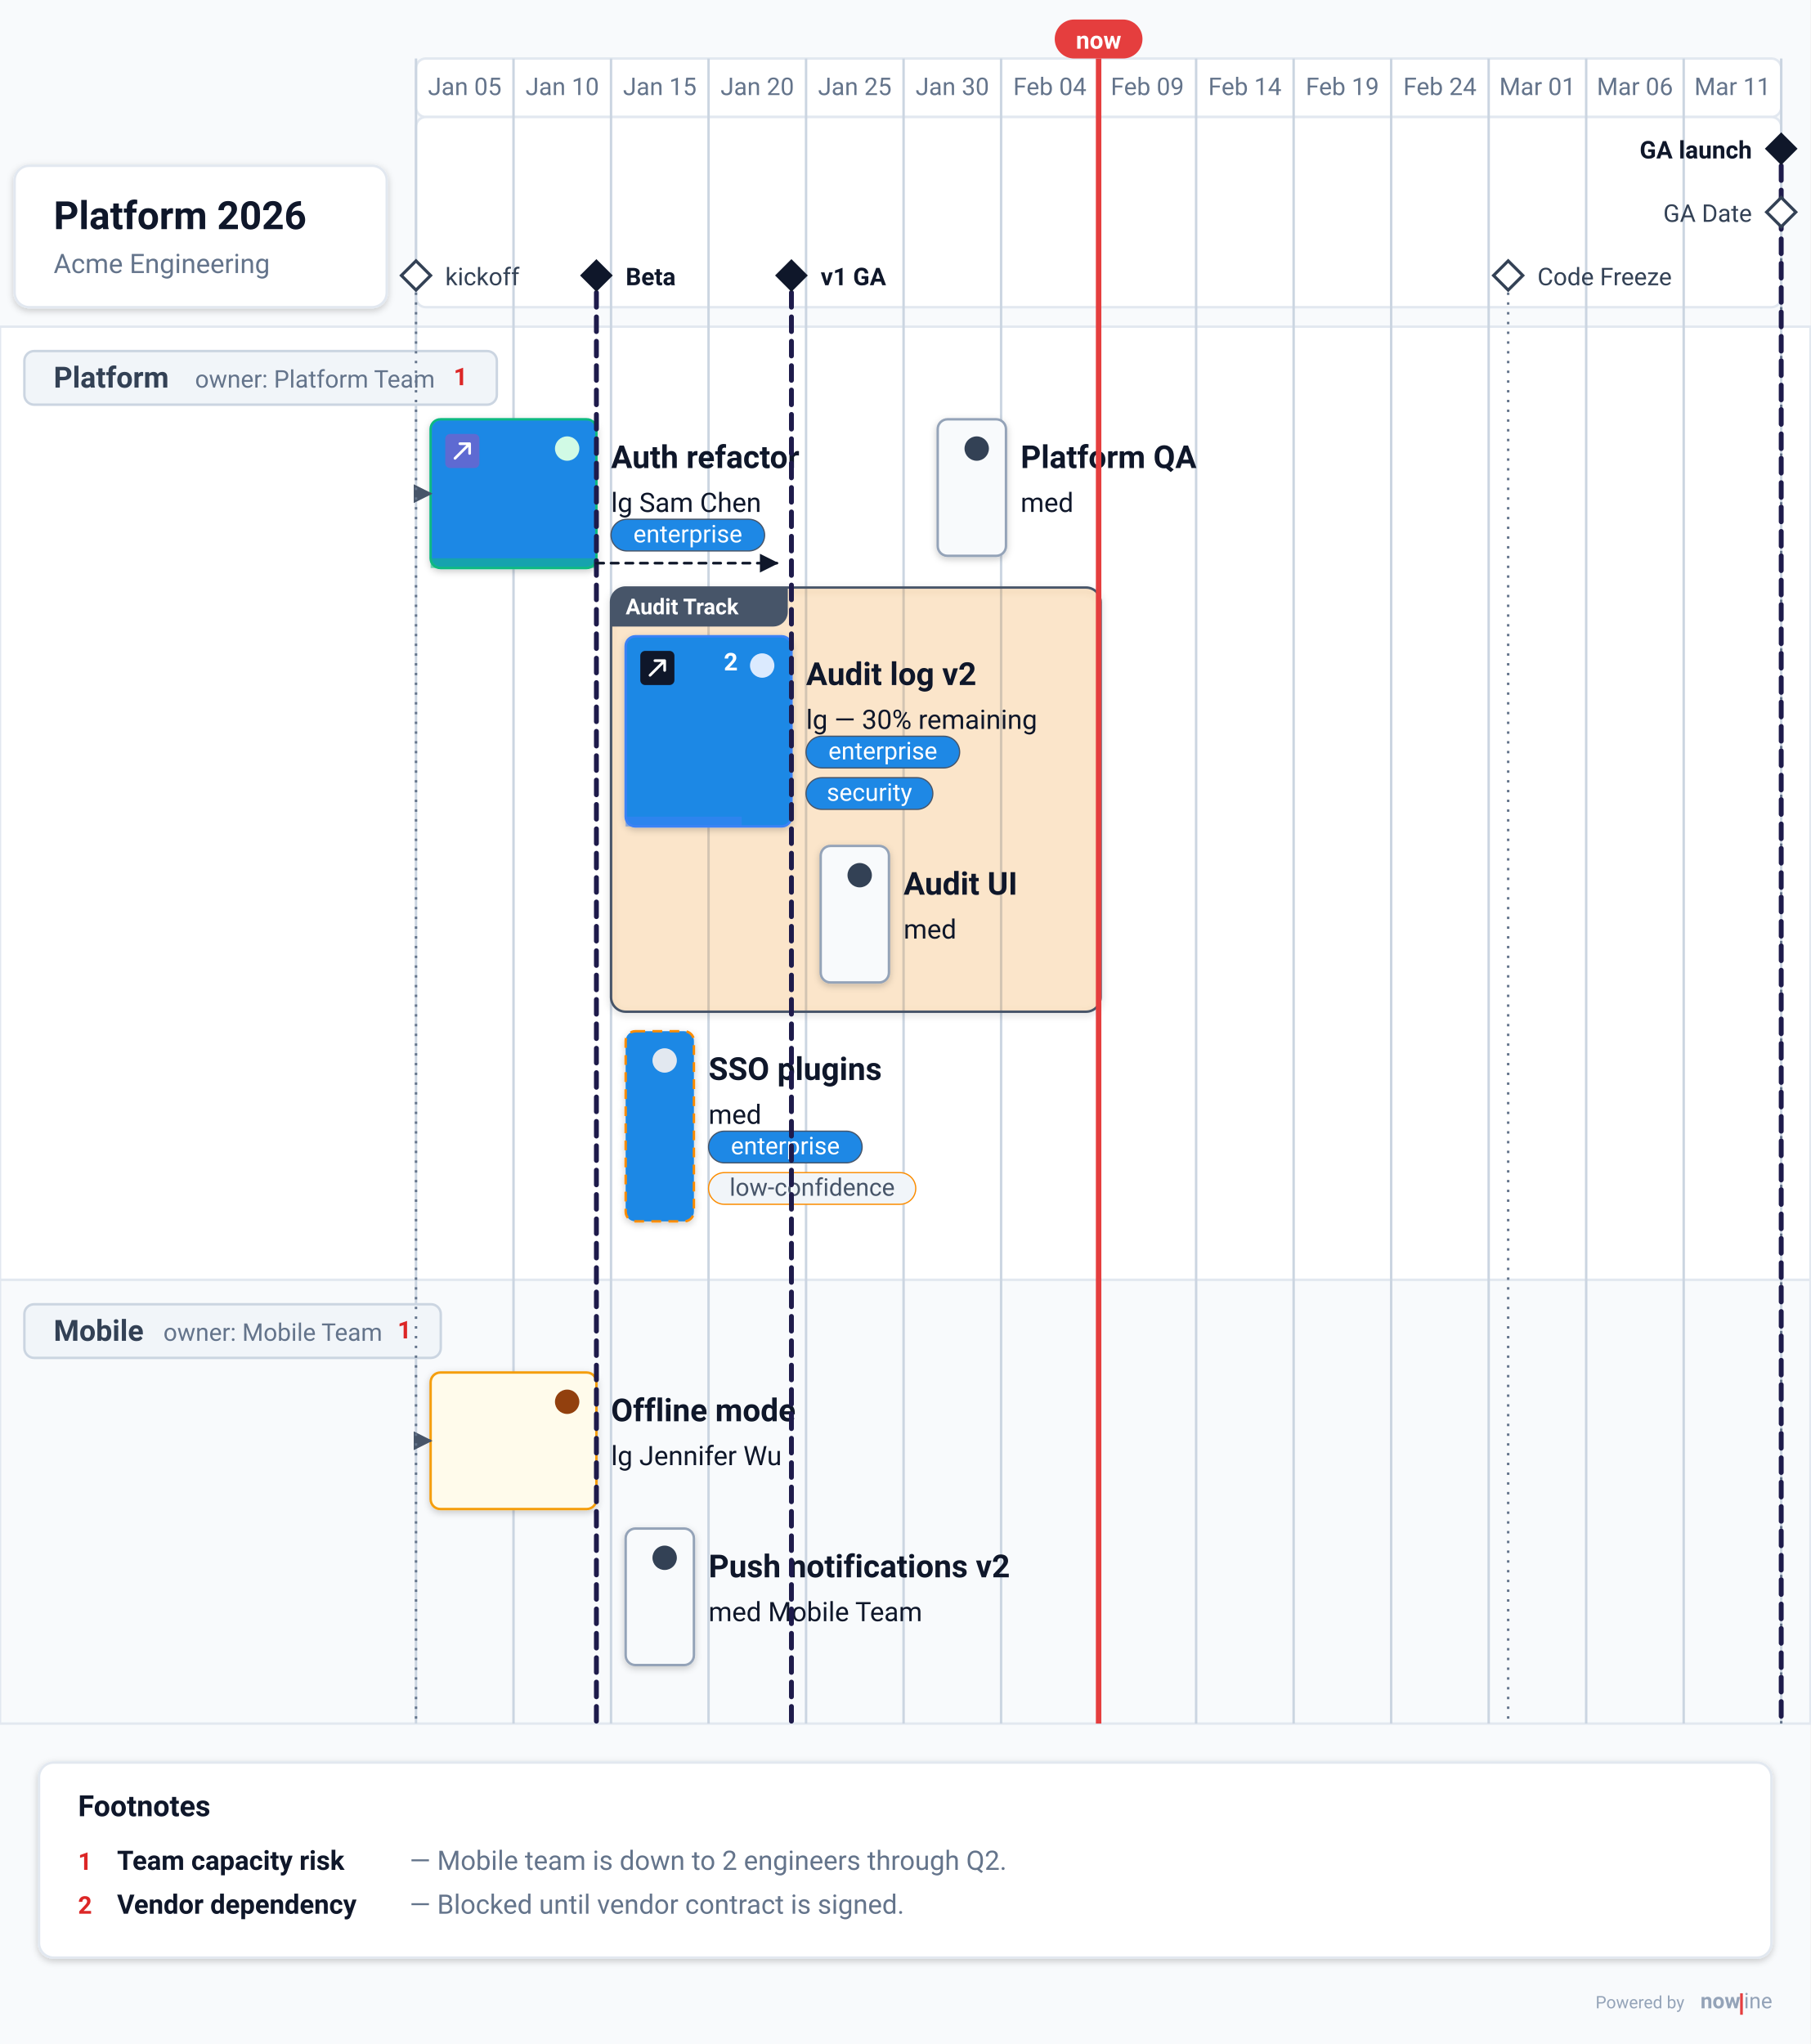
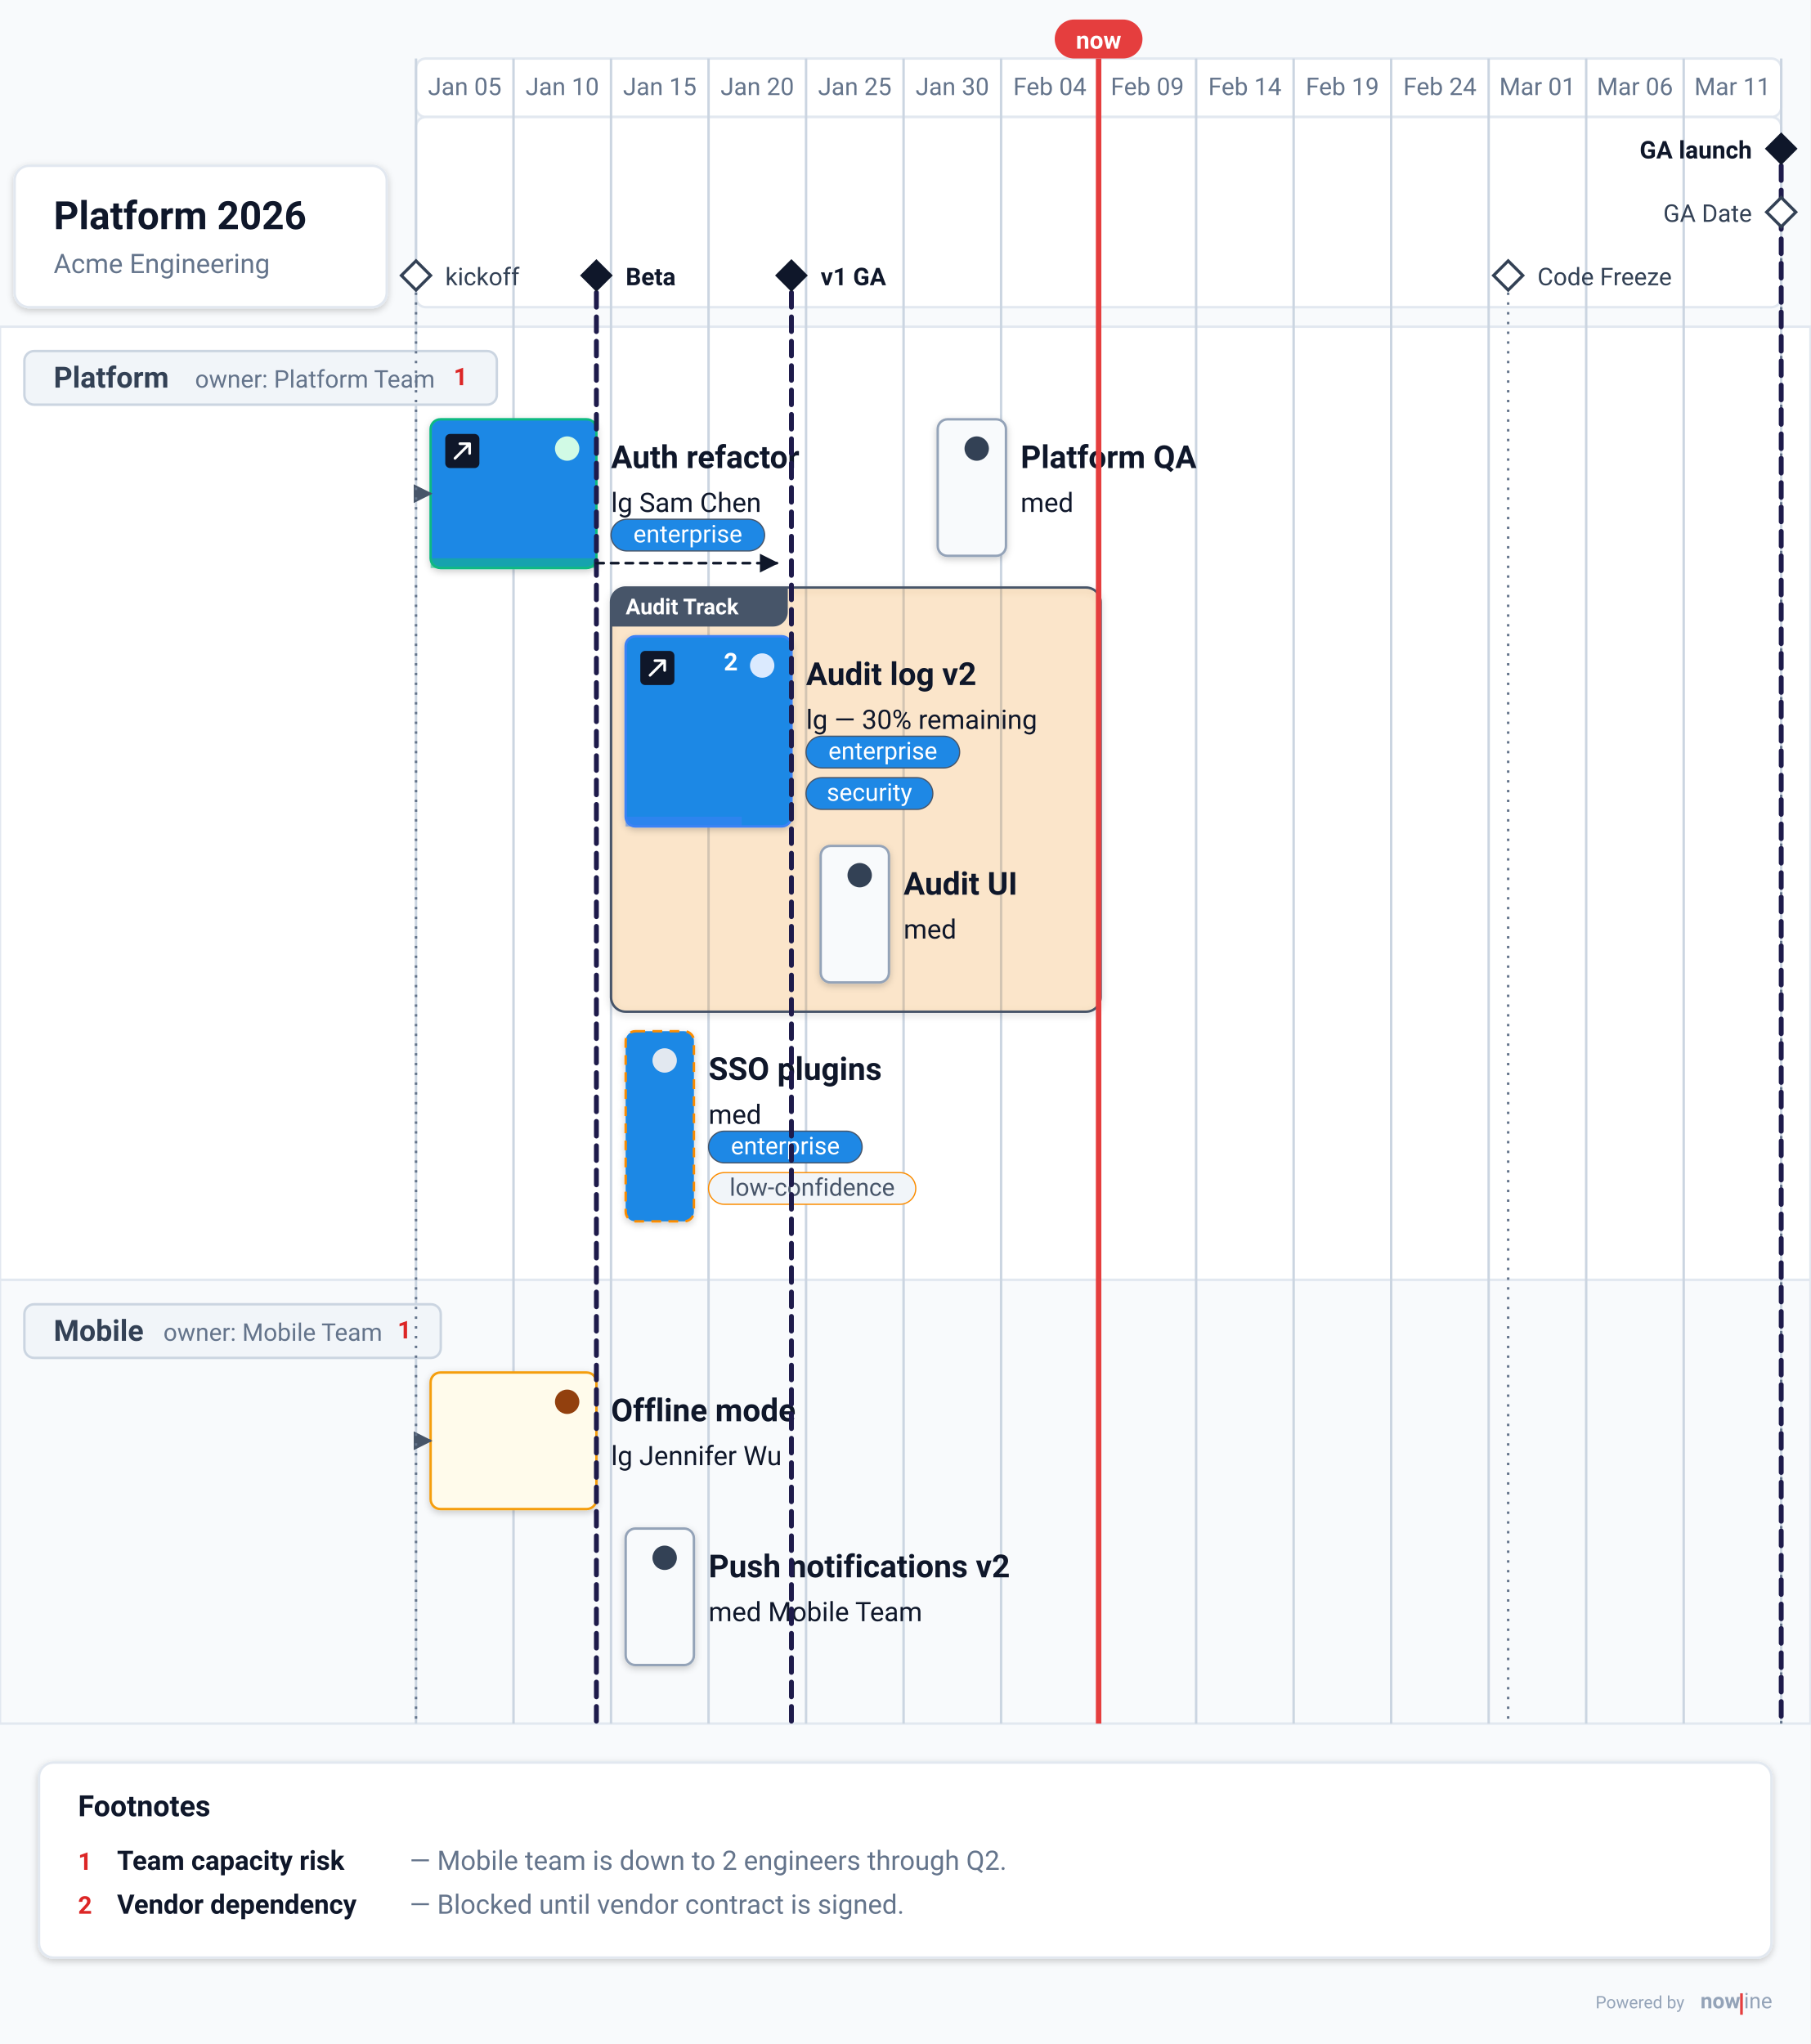
<svg xmlns="http://www.w3.org/2000/svg" data-generator="nowline" data-theme="light" height="838.44" viewBox="0 0 742.64 838.44" width="742.64">
  <defs>
    <filter height="200%" id="nl-0-root-shadow-subtle" width="200%" x="-50%" y="-50%">
      <feGaussianBlur in="SourceAlpha" stdDeviation="1.5" />
      <feOffset dx="0" dy="1" result="offsetblur" />
      <feComponentTransfer>
        <feFuncA type="linear" slope="0.2" />
      </feComponentTransfer>
      <feMerge>
        <feMergeNode />
        <feMergeNode in="SourceGraphic" />
      </feMerge>
    </filter>
    <filter height="200%" id="nl-0-root-shadow-fuzzy" width="200%" x="-50%" y="-50%">
      <feGaussianBlur in="SourceAlpha" stdDeviation="5" />
      <feOffset dx="0" dy="3" result="offsetblur" />
      <feComponentTransfer>
        <feFuncA type="linear" slope="0.3" />
      </feComponentTransfer>
      <feMerge>
        <feMergeNode />
        <feMergeNode in="SourceGraphic" />
      </feMerge>
    </filter>
    <filter height="200%" id="nl-0-root-shadow-hard" width="200%" x="-50%" y="-50%">
      <feGaussianBlur in="SourceAlpha" stdDeviation="0" />
      <feOffset dx="2" dy="2" result="offsetblur" />
      <feComponentTransfer>
        <feFuncA type="linear" slope="0.45" />
      </feComponentTransfer>
      <feMerge>
        <feMergeNode />
        <feMergeNode in="SourceGraphic" />
      </feMerge>
    </filter>
    <marker id="nl-arrow" viewBox="0 0 10 10" refX="9" refY="5" markerWidth="7" markerHeight="7" orient="auto">
      <path d="M 0 0 L 10 5 L 0 10 z" fill="#475569" />
    </marker>
    <marker id="nl-arrow-light" viewBox="0 0 10 10" refX="9" refY="5" markerWidth="7" markerHeight="7" orient="auto">
      <path d="M 0 0 L 10 5 L 0 10 z" fill="#94a3b8" />
    </marker>
    <marker id="nl-arrow-dark" viewBox="0 0 10 10" refX="9" refY="5" markerWidth="7" markerHeight="7" orient="auto">
      <path d="M 0 0 L 10 5 L 0 10 z" fill="#0f172a" />
    </marker>
  </defs>
  <rect fill="#f8fafc" height="838.44" width="742.64" x="0" y="0" />
  <g data-layer="timeline">
    <rect fill="#ffffff" height="24" rx="4" ry="4" stroke="#e2e8f0" stroke-width="1" width="560" x="170.64" y="24" />
    <rect fill="#ffffff" height="78" rx="4" ry="4" stroke="#e2e8f0" stroke-width="1" width="560" x="170.64" y="48" />
    <text fill="#64748b" font-family="system-ui, -apple-system, &quot;Segoe UI&quot;, Roboto, sans-serif" font-size="10" text-anchor="middle" x="190.64" y="39">Jan 05</text>
    <text fill="#64748b" font-family="system-ui, -apple-system, &quot;Segoe UI&quot;, Roboto, sans-serif" font-size="10" text-anchor="middle" x="230.64" y="39">Jan 10</text>
    <text fill="#64748b" font-family="system-ui, -apple-system, &quot;Segoe UI&quot;, Roboto, sans-serif" font-size="10" text-anchor="middle" x="270.64" y="39">Jan 15</text>
    <text fill="#64748b" font-family="system-ui, -apple-system, &quot;Segoe UI&quot;, Roboto, sans-serif" font-size="10" text-anchor="middle" x="310.64" y="39">Jan 20</text>
    <text fill="#64748b" font-family="system-ui, -apple-system, &quot;Segoe UI&quot;, Roboto, sans-serif" font-size="10" text-anchor="middle" x="350.64" y="39">Jan 25</text>
    <text fill="#64748b" font-family="system-ui, -apple-system, &quot;Segoe UI&quot;, Roboto, sans-serif" font-size="10" text-anchor="middle" x="390.64" y="39">Jan 30</text>
    <text fill="#64748b" font-family="system-ui, -apple-system, &quot;Segoe UI&quot;, Roboto, sans-serif" font-size="10" text-anchor="middle" x="430.64" y="39">Feb 04</text>
    <text fill="#64748b" font-family="system-ui, -apple-system, &quot;Segoe UI&quot;, Roboto, sans-serif" font-size="10" text-anchor="middle" x="470.64" y="39">Feb 09</text>
    <text fill="#64748b" font-family="system-ui, -apple-system, &quot;Segoe UI&quot;, Roboto, sans-serif" font-size="10" text-anchor="middle" x="510.64" y="39">Feb 14</text>
    <text fill="#64748b" font-family="system-ui, -apple-system, &quot;Segoe UI&quot;, Roboto, sans-serif" font-size="10" text-anchor="middle" x="550.64" y="39">Feb 19</text>
    <text fill="#64748b" font-family="system-ui, -apple-system, &quot;Segoe UI&quot;, Roboto, sans-serif" font-size="10" text-anchor="middle" x="590.64" y="39">Feb 24</text>
    <text fill="#64748b" font-family="system-ui, -apple-system, &quot;Segoe UI&quot;, Roboto, sans-serif" font-size="10" text-anchor="middle" x="630.64" y="39">Mar 01</text>
    <text fill="#64748b" font-family="system-ui, -apple-system, &quot;Segoe UI&quot;, Roboto, sans-serif" font-size="10" text-anchor="middle" x="670.64" y="39">Mar 06</text>
    <text fill="#64748b" font-family="system-ui, -apple-system, &quot;Segoe UI&quot;, Roboto, sans-serif" font-size="10" text-anchor="middle" x="710.64" y="39">Mar 11</text>
  </g>
  <g data-id="platform" data-layer="swimlane-bg">
    <rect fill="#ffffff" height="391" stroke="#e2e8f0" stroke-width="1" width="742.64" x="0" y="134" />
  </g>
  <g data-id="mobile" data-layer="swimlane-bg">
    <rect fill="#f8fafc" height="182" stroke="#e2e8f0" stroke-width="1" width="742.64" x="0" y="525" />
  </g>
  <g data-layer="grid">
    <line stroke="#cbd5e1" stroke-width="1" x1="170.64" x2="170.64" y1="24" y2="707" />
    <line stroke="#cbd5e1" stroke-width="1" x1="210.64" x2="210.64" y1="24" y2="707" />
    <line stroke="#cbd5e1" stroke-width="1" x1="250.64" x2="250.64" y1="24" y2="707" />
    <line stroke="#cbd5e1" stroke-width="1" x1="290.64" x2="290.64" y1="24" y2="707" />
    <line stroke="#cbd5e1" stroke-width="1" x1="330.64" x2="330.64" y1="24" y2="707" />
    <line stroke="#cbd5e1" stroke-width="1" x1="370.64" x2="370.64" y1="24" y2="707" />
    <line stroke="#cbd5e1" stroke-width="1" x1="410.64" x2="410.64" y1="24" y2="707" />
    <line stroke="#cbd5e1" stroke-width="1" x1="450.64" x2="450.64" y1="24" y2="707" />
    <line stroke="#cbd5e1" stroke-width="1" x1="490.64" x2="490.64" y1="24" y2="707" />
    <line stroke="#cbd5e1" stroke-width="1" x1="530.64" x2="530.64" y1="24" y2="707" />
    <line stroke="#cbd5e1" stroke-width="1" x1="570.64" x2="570.64" y1="24" y2="707" />
    <line stroke="#cbd5e1" stroke-width="1" x1="610.64" x2="610.64" y1="24" y2="707" />
    <line stroke="#cbd5e1" stroke-width="1" x1="650.64" x2="650.64" y1="24" y2="707" />
    <line stroke="#cbd5e1" stroke-width="1" x1="690.64" x2="690.64" y1="24" y2="707" />
    <line stroke="#cbd5e1" stroke-width="1" x1="730.64" x2="730.64" y1="24" y2="707" />
  </g>
  <g data-id="platform" data-layer="swimlane">
    <rect fill="#f1f5f9" height="22" rx="4" ry="4" stroke="#cbd5e1" stroke-width="1" width="193.8" x="10" y="144" />
    <text fill="#334155" font-family="system-ui, -apple-system, &quot;Segoe UI&quot;, Roboto, sans-serif" font-size="12" font-weight="600" x="22" y="159">Platform</text>
    <text fill="#64748b" font-family="system-ui, -apple-system, &quot;Segoe UI&quot;, Roboto, sans-serif" font-size="10" x="80" y="159">owner: Platform Team</text>
    <text fill="#dc2626" font-family="system-ui, -apple-system, &quot;Segoe UI&quot;, Roboto, sans-serif" font-size="10" font-weight="700" text-anchor="end" x="191.8" y="158">1</text>
    <g data-id="auth-refactor" data-layer="item">
      <rect fill="#1e88e5" filter="url(#nl-0-root-shadow-subtle)" height="61" rx="4" ry="4" stroke="#10b981" stroke-width="1" width="68" x="176.64" y="172" />
      <rect fill="#10b981" height="4" opacity="0.55" width="68" x="176.64" y="229" />
      <circle cx="232.64" cy="184" fill="#d1fae5" r="5" />
      <text fill="#0f172a" font-family="system-ui, -apple-system, &quot;Segoe UI&quot;, Roboto, sans-serif" font-size="13" font-weight="600" x="250.64" y="192">Auth refactor</text>
      <text fill="#0f172a" font-family="system-ui, -apple-system, &quot;Segoe UI&quot;, Roboto, sans-serif" font-size="11" x="250.64" y="210">lg Sam Chen</text>
-       <a href="https://linear.app/acme/issue/ENG-123" rel="noopener" target="_blank">
-         <rect fill="#5e6ad2" height="14" rx="2" ry="2" width="14" x="182.64" y="178" />
+       <a href="https://github.com/acme/auth/issues/123" rel="noopener" target="_blank">
+         <rect fill="#0f172a" height="14" rx="2" ry="2" width="14" x="182.64" y="178" />
        <path d="M186.64 188 L192.64 182 M188.64 182 H192.64 V186" fill="none" stroke="#ffffff" stroke-linecap="round" stroke-linejoin="round" stroke-width="1.1" />
      </a>
      <rect fill="#1e88e5" height="13" rx="6.5" ry="6.5" stroke="#475569" stroke-width="0.5" width="63" x="250.64" y="213" />
      <text fill="#ffffff" font-family="system-ui, -apple-system, &quot;Segoe UI&quot;, Roboto, sans-serif" font-size="10" font-style="normal" font-weight="400" text-anchor="middle" x="282.14" y="222.5">enterprise</text>
    </g>
    <g data-layer="parallel">
      <g data-id="audit-track" data-layer="group">
        <rect fill="#fb8c00" fill-opacity="0.18" filter="url(#nl-0-root-shadow-subtle)" height="174" rx="6" ry="6" stroke="#475569" stroke-width="1" width="200.84" x="250.64" y="241" />
        <path d="M256.64 241H323.14V251A6 6 0 0 1 317.14 257H250.64V247A6 6 0 0 1 256.64 241Z" fill="#475569" />
        <text fill="#ffffff" font-family="system-ui, -apple-system, &quot;Segoe UI&quot;, Roboto, sans-serif" font-size="9" font-weight="600" x="256.64" y="252">Audit Track</text>
        <g data-id="audit-log" data-layer="item">
          <rect fill="#1e88e5" filter="url(#nl-0-root-shadow-subtle)" height="78" rx="4" ry="4" stroke="#3b82f6" stroke-width="1" width="68" x="256.64" y="261" />
          <rect fill="#3b82f6" height="4" opacity="0.55" width="47.6" x="256.64" y="335" />
          <circle cx="312.64" cy="273" fill="#dbeafe" r="5" />
          <text fill="#0f172a" font-family="system-ui, -apple-system, &quot;Segoe UI&quot;, Roboto, sans-serif" font-size="13" font-weight="600" x="330.64" y="281">Audit log v2</text>
          <text fill="#0f172a" font-family="system-ui, -apple-system, &quot;Segoe UI&quot;, Roboto, sans-serif" font-size="11" x="330.64" y="299">lg — 30% remaining</text>
          <text fill="#ffffff" font-family="system-ui, -apple-system, &quot;Segoe UI&quot;, Roboto, sans-serif" font-size="10" font-weight="700" text-anchor="end" x="302.64" y="275">2</text>
          <a href="https://wiki.acme.com/audit" rel="noopener" target="_blank">
            <rect fill="#0f172a" height="14" rx="2" ry="2" width="14" x="262.64" y="267" />
            <path d="M266.64 277 L272.64 271 M268.64 271 H272.64 V275" fill="none" stroke="#ffffff" stroke-linecap="round" stroke-linejoin="round" stroke-width="1.1" />
          </a>
          <rect fill="#1e88e5" height="13" rx="6.5" ry="6.5" stroke="#475569" stroke-width="0.5" width="63" x="330.64" y="302" />
          <text fill="#ffffff" font-family="system-ui, -apple-system, &quot;Segoe UI&quot;, Roboto, sans-serif" font-size="10" font-style="normal" font-weight="400" text-anchor="middle" x="362.14" y="311.5">enterprise</text>
          <rect fill="#1e88e5" height="13" rx="6.5" ry="6.5" stroke="#475569" stroke-width="0.5" width="52" x="330.64" y="319" />
          <text fill="#ffffff" font-family="system-ui, -apple-system, &quot;Segoe UI&quot;, Roboto, sans-serif" font-size="10" font-style="normal" font-weight="400" text-anchor="middle" x="356.64" y="328.5">security</text>
        </g>
        <g data-id="audit-ui" data-layer="item">
          <rect fill="#f8fafc" filter="url(#nl-0-root-shadow-subtle)" height="56" rx="4" ry="4" stroke="#94a3b8" stroke-width="1" width="28" x="336.64" y="347" />
          <circle cx="352.64" cy="359" fill="#334155" r="5" />
          <text fill="#0f172a" font-family="system-ui, -apple-system, &quot;Segoe UI&quot;, Roboto, sans-serif" font-size="13" font-weight="600" x="370.64" y="367">Audit UI</text>
          <text fill="#0f172a" font-family="system-ui, -apple-system, &quot;Segoe UI&quot;, Roboto, sans-serif" font-size="11" x="370.64" y="385">med</text>
        </g>
      </g>
      <g data-id="sso" data-layer="item">
        <rect fill="#1e88e5" filter="url(#nl-0-root-shadow-subtle)" height="78" rx="4" ry="4" stroke="#fb8c00" stroke-dasharray="4 3" stroke-width="1" width="28" x="256.64" y="423" />
        <circle cx="272.64" cy="435" fill="#e2e8f0" r="5" />
        <text fill="#0f172a" font-family="system-ui, -apple-system, &quot;Segoe UI&quot;, Roboto, sans-serif" font-size="13" font-weight="600" x="290.64" y="443">SSO plugins</text>
        <text fill="#0f172a" font-family="system-ui, -apple-system, &quot;Segoe UI&quot;, Roboto, sans-serif" font-size="11" x="290.64" y="461">med</text>
        <rect fill="#1e88e5" height="13" rx="6.5" ry="6.5" stroke="#475569" stroke-width="0.5" width="63" x="290.64" y="464" />
        <text fill="#ffffff" font-family="system-ui, -apple-system, &quot;Segoe UI&quot;, Roboto, sans-serif" font-size="10" font-style="normal" font-weight="400" text-anchor="middle" x="322.14" y="473.5">enterprise</text>
        <rect fill="#f1f5f9" height="13" rx="6.5" ry="6.5" stroke="#fb8c00" stroke-width="0.5" width="85" x="290.64" y="481" />
        <text fill="#475569" font-family="system-ui, -apple-system, &quot;Segoe UI&quot;, Roboto, sans-serif" font-size="10" font-style="normal" font-weight="400" text-anchor="middle" x="333.14" y="490.5">low-confidence</text>
      </g>
    </g>
    <g data-id="platform-qa" data-layer="item">
      <rect fill="#f8fafc" filter="url(#nl-0-root-shadow-subtle)" height="56" rx="4" ry="4" stroke="#94a3b8" stroke-width="1" width="28" x="384.64" y="172" />
      <circle cx="400.64" cy="184" fill="#334155" r="5" />
      <text fill="#0f172a" font-family="system-ui, -apple-system, &quot;Segoe UI&quot;, Roboto, sans-serif" font-size="13" font-weight="600" x="418.64" y="192">Platform QA</text>
      <text fill="#0f172a" font-family="system-ui, -apple-system, &quot;Segoe UI&quot;, Roboto, sans-serif" font-size="11" x="418.64" y="210">med</text>
    </g>
  </g>
  <g data-id="mobile" data-layer="swimlane">
    <rect fill="#f1f5f9" height="22" rx="4" ry="4" stroke="#cbd5e1" stroke-width="1" width="170.8" x="10" y="535" />
    <text fill="#334155" font-family="system-ui, -apple-system, &quot;Segoe UI&quot;, Roboto, sans-serif" font-size="12" font-weight="600" x="22" y="550">Mobile</text>
    <text fill="#64748b" font-family="system-ui, -apple-system, &quot;Segoe UI&quot;, Roboto, sans-serif" font-size="10" x="67" y="550">owner: Mobile Team</text>
    <text fill="#dc2626" font-family="system-ui, -apple-system, &quot;Segoe UI&quot;, Roboto, sans-serif" font-size="10" font-weight="700" text-anchor="end" x="168.8" y="549">1</text>
    <g data-id="offline" data-layer="item">
      <rect fill="#fffbeb" filter="url(#nl-0-root-shadow-subtle)" height="56" rx="4" ry="4" stroke="#f59e0b" stroke-width="1" width="68" x="176.64" y="563" />
      <circle cx="232.64" cy="575" fill="#92400e" r="5" />
      <text fill="#0f172a" font-family="system-ui, -apple-system, &quot;Segoe UI&quot;, Roboto, sans-serif" font-size="13" font-weight="600" x="250.64" y="583">Offline mode</text>
      <text fill="#0f172a" font-family="system-ui, -apple-system, &quot;Segoe UI&quot;, Roboto, sans-serif" font-size="11" x="250.64" y="601">lg Jennifer Wu</text>
    </g>
    <g data-id="push-v2" data-layer="item">
      <rect fill="#f8fafc" filter="url(#nl-0-root-shadow-subtle)" height="56" rx="4" ry="4" stroke="#94a3b8" stroke-width="1" width="28" x="256.64" y="627" />
      <circle cx="272.64" cy="639" fill="#334155" r="5" />
      <text fill="#0f172a" font-family="system-ui, -apple-system, &quot;Segoe UI&quot;, Roboto, sans-serif" font-size="13" font-weight="600" x="290.64" y="647">Push notifications v2</text>
      <text fill="#0f172a" font-family="system-ui, -apple-system, &quot;Segoe UI&quot;, Roboto, sans-serif" font-size="11" x="290.64" y="665">med Mobile Team</text>
    </g>
  </g>
  <path d="M170.64 202.5 L176.64 202.5" fill="none" marker-end="url(#nl-arrow)" stroke="#475569" stroke-linejoin="round" stroke-width="1.1" />
  <path d="M170.64 591 L176.64 591" fill="none" marker-end="url(#nl-arrow)" stroke="#475569" stroke-linejoin="round" stroke-width="1.1" />
  <line stroke="#64748b" stroke-dasharray="1 3" stroke-width="1" x1="170.64" x2="170.64" y1="120" y2="707" />
  <line stroke="#64748b" stroke-dasharray="1 3" stroke-width="1" x1="618.64" x2="618.64" y1="120" y2="707" />
  <line stroke="#64748b" stroke-dasharray="1 3" stroke-width="1" x1="730.64" x2="730.64" y1="94" y2="707" />
  <line stroke="#1e1b4b" stroke-dasharray="6 4" stroke-linecap="round" stroke-width="2" x1="244.64" x2="244.64" y1="120" y2="707" />
  <line stroke="#1e1b4b" stroke-dasharray="6 4" stroke-linecap="round" stroke-width="2" x1="324.64" x2="324.64" y1="120" y2="707" />
  <path d="M244.64 231 H318.64" fill="none" marker-end="url(#nl-arrow-dark)" stroke="#0f172a" stroke-dasharray="3 3" stroke-linecap="round" stroke-width="1.1" />
  <line stroke="#1e1b4b" stroke-dasharray="6 4" stroke-linecap="round" stroke-width="2" x1="730.64" x2="730.64" y1="68" y2="707" />
  <g data-id="kickoff" data-layer="anchor">
    <path d="M170.64 107 L176.64 113 L170.64 119 L164.64 113 Z" fill="#ffffff" stroke="#334155" stroke-width="1.25" />
    <text fill="#334155" font-family="system-ui, -apple-system, &quot;Segoe UI&quot;, Roboto, sans-serif" font-size="10" x="182.64" y="117">kickoff</text>
  </g>
  <g data-id="code-freeze" data-layer="anchor">
    <path d="M618.64 107 L624.64 113 L618.64 119 L612.64 113 Z" fill="#ffffff" stroke="#334155" stroke-width="1.25" />
    <text fill="#334155" font-family="system-ui, -apple-system, &quot;Segoe UI&quot;, Roboto, sans-serif" font-size="10" x="630.64" y="117">Code Freeze</text>
  </g>
  <g data-id="ga-date" data-layer="anchor">
    <path d="M730.64 81 L736.64 87 L730.64 93 L724.64 87 Z" fill="#ffffff" stroke="#334155" stroke-width="1.25" />
    <text fill="#334155" font-family="system-ui, -apple-system, &quot;Segoe UI&quot;, Roboto, sans-serif" font-size="10" text-anchor="end" x="718.64" y="91">GA Date</text>
  </g>
  <g data-id="beta" data-layer="milestone">
    <path d="M244.64 107 L250.64 113 L244.64 119 L238.64 113 Z" fill="#0f172a" stroke="#0f172a" stroke-width="1" />
    <text fill="#0f172a" font-family="system-ui, -apple-system, &quot;Segoe UI&quot;, Roboto, sans-serif" font-size="10" font-weight="600" x="256.64" y="117">Beta</text>
  </g>
  <g data-id="v1-ga" data-layer="milestone">
    <path d="M324.64 107 L330.64 113 L324.64 119 L318.64 113 Z" fill="#0f172a" stroke="#0f172a" stroke-width="1" />
    <text fill="#0f172a" font-family="system-ui, -apple-system, &quot;Segoe UI&quot;, Roboto, sans-serif" font-size="10" font-weight="600" x="336.64" y="117">v1 GA</text>
  </g>
  <g data-id="ga-launch" data-layer="milestone">
    <path d="M730.64 55 L736.64 61 L730.64 67 L724.64 61 Z" fill="#0f172a" stroke="#0f172a" stroke-width="1" />
    <text fill="#0f172a" font-family="system-ui, -apple-system, &quot;Segoe UI&quot;, Roboto, sans-serif" font-size="10" font-weight="600" text-anchor="end" x="718.64" y="65">GA launch</text>
  </g>
  <g data-layer="nowline">
    <line stroke="#e53e3e" stroke-width="2.25" x1="450.64" x2="450.64" y1="24" y2="707" />
    <rect fill="#e53e3e" height="16" rx="8" ry="8" width="36" x="432.64" y="8" />
    <text fill="#ffffff" font-family="system-ui, -apple-system, &quot;Segoe UI&quot;, Roboto, sans-serif" font-size="10" font-weight="700" text-anchor="middle" x="450.64" y="20">now</text>
  </g>
  <g data-layer="footnotes">
    <rect fill="#ffffff" filter="url(#nl-0-root-shadow-subtle)" height="80" rx="6" ry="6" stroke="#e2e8f0" stroke-width="1" width="710.64" x="16" y="723" />
    <text fill="#0f172a" font-family="system-ui, -apple-system, &quot;Segoe UI&quot;, Roboto, sans-serif" font-size="12" font-weight="700" x="32" y="745">Footnotes</text>
    <text fill="#dc2626" font-family="system-ui, -apple-system, &quot;Segoe UI&quot;, Roboto, sans-serif" font-size="10" font-weight="700" x="32" y="767">1</text>
    <text fill="#0f172a" font-family="system-ui, -apple-system, &quot;Segoe UI&quot;, Roboto, sans-serif" font-size="11" font-weight="600" x="48" y="767">Team capacity risk</text>
    <text fill="#64748b" font-family="system-ui, -apple-system, &quot;Segoe UI&quot;, Roboto, sans-serif" font-size="11" x="168" y="767">— Mobile team is down to 2 engineers through Q2.</text>
    <text fill="#dc2626" font-family="system-ui, -apple-system, &quot;Segoe UI&quot;, Roboto, sans-serif" font-size="10" font-weight="700" x="32" y="785">2</text>
    <text fill="#0f172a" font-family="system-ui, -apple-system, &quot;Segoe UI&quot;, Roboto, sans-serif" font-size="11" font-weight="600" x="48" y="785">Vendor dependency</text>
    <text fill="#64748b" font-family="system-ui, -apple-system, &quot;Segoe UI&quot;, Roboto, sans-serif" font-size="11" x="168" y="785">— Blocked until vendor contract is signed.</text>
  </g>
  <g data-id="nl-0-root-header" data-layer="header">
    <rect fill="#ffffff" filter="url(#nl-0-root-shadow-subtle)" height="58" rx="6" ry="6" stroke="#e2e8f0" stroke-width="1" width="152.64" x="6" y="68" />
    <text fill="#0f172a" font-family="system-ui, -apple-system, &quot;Segoe UI&quot;, Roboto, sans-serif" font-size="16" font-weight="600" x="22" y="94">Platform 2026</text>
    <text fill="#64748b" font-family="system-ui, -apple-system, &quot;Segoe UI&quot;, Roboto, sans-serif" font-size="11" x="22" y="112">Acme Engineering</text>
  </g>
  <a aria-label="Powered by nowline" href="https://nowline.io" rel="noopener" target="_blank">
    <g data-layer="attribution">
      <g transform="translate(654.48 815) scale(0.22)">
        <text fill="#94a3b8" font-family="system-ui, -apple-system, &quot;Segoe UI&quot;, Roboto, sans-serif" font-size="32" font-weight="400" x="0" y="40">Powered by</text>
        <text fill="#94a3b8" font-family="system-ui, -apple-system, &quot;Segoe UI&quot;, Roboto, sans-serif" font-size="40" font-weight="700" x="195.6" y="40">now</text>
        <rect fill="#e53e3e" height="40" width="5" x="269.6" y="12" />
        <text fill="#94a3b8" font-family="system-ui, -apple-system, &quot;Segoe UI&quot;, Roboto, sans-serif" font-size="40" font-weight="400" x="276.6" y="40">ine</text>
      </g>
    </g>
  </a>
</svg>
